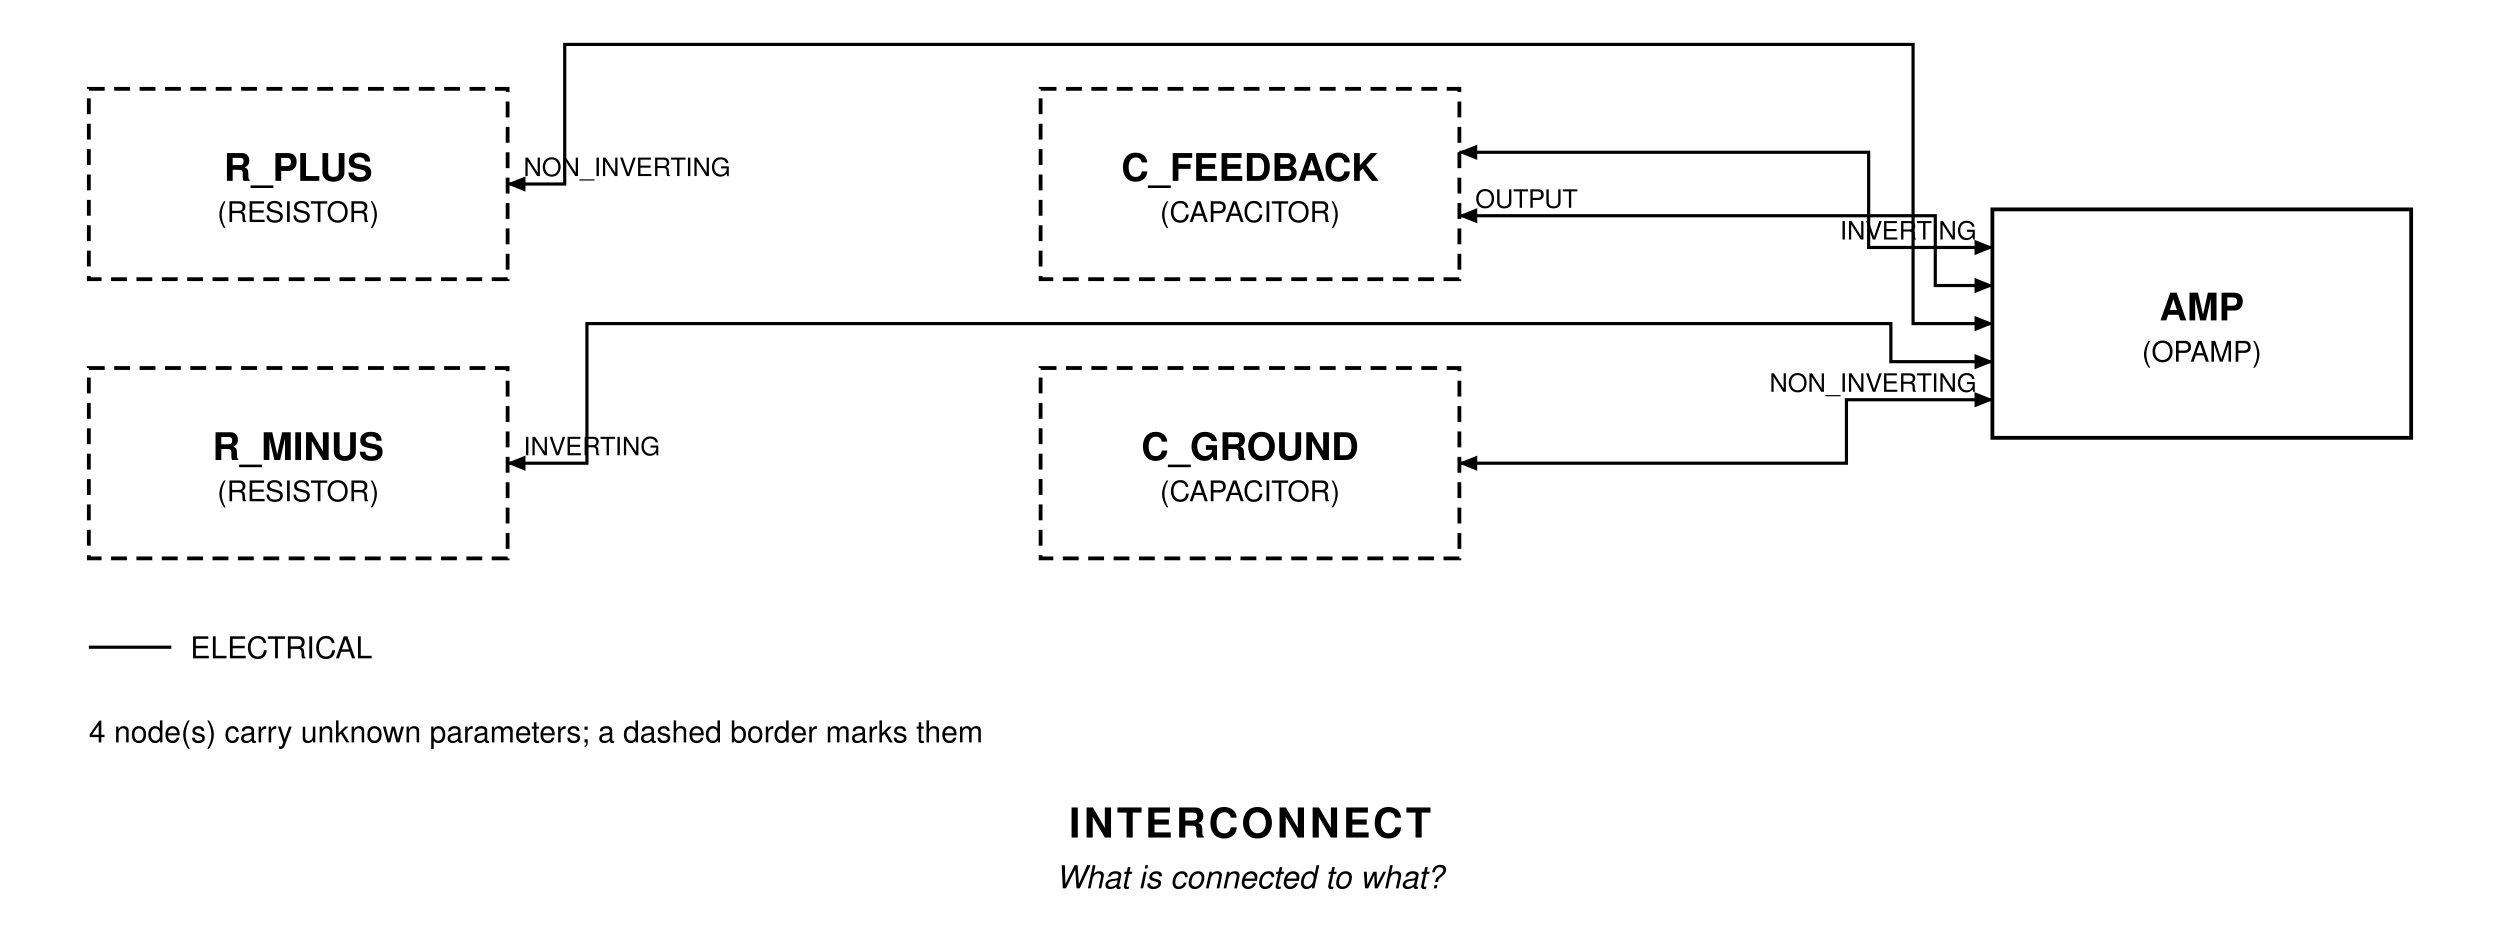
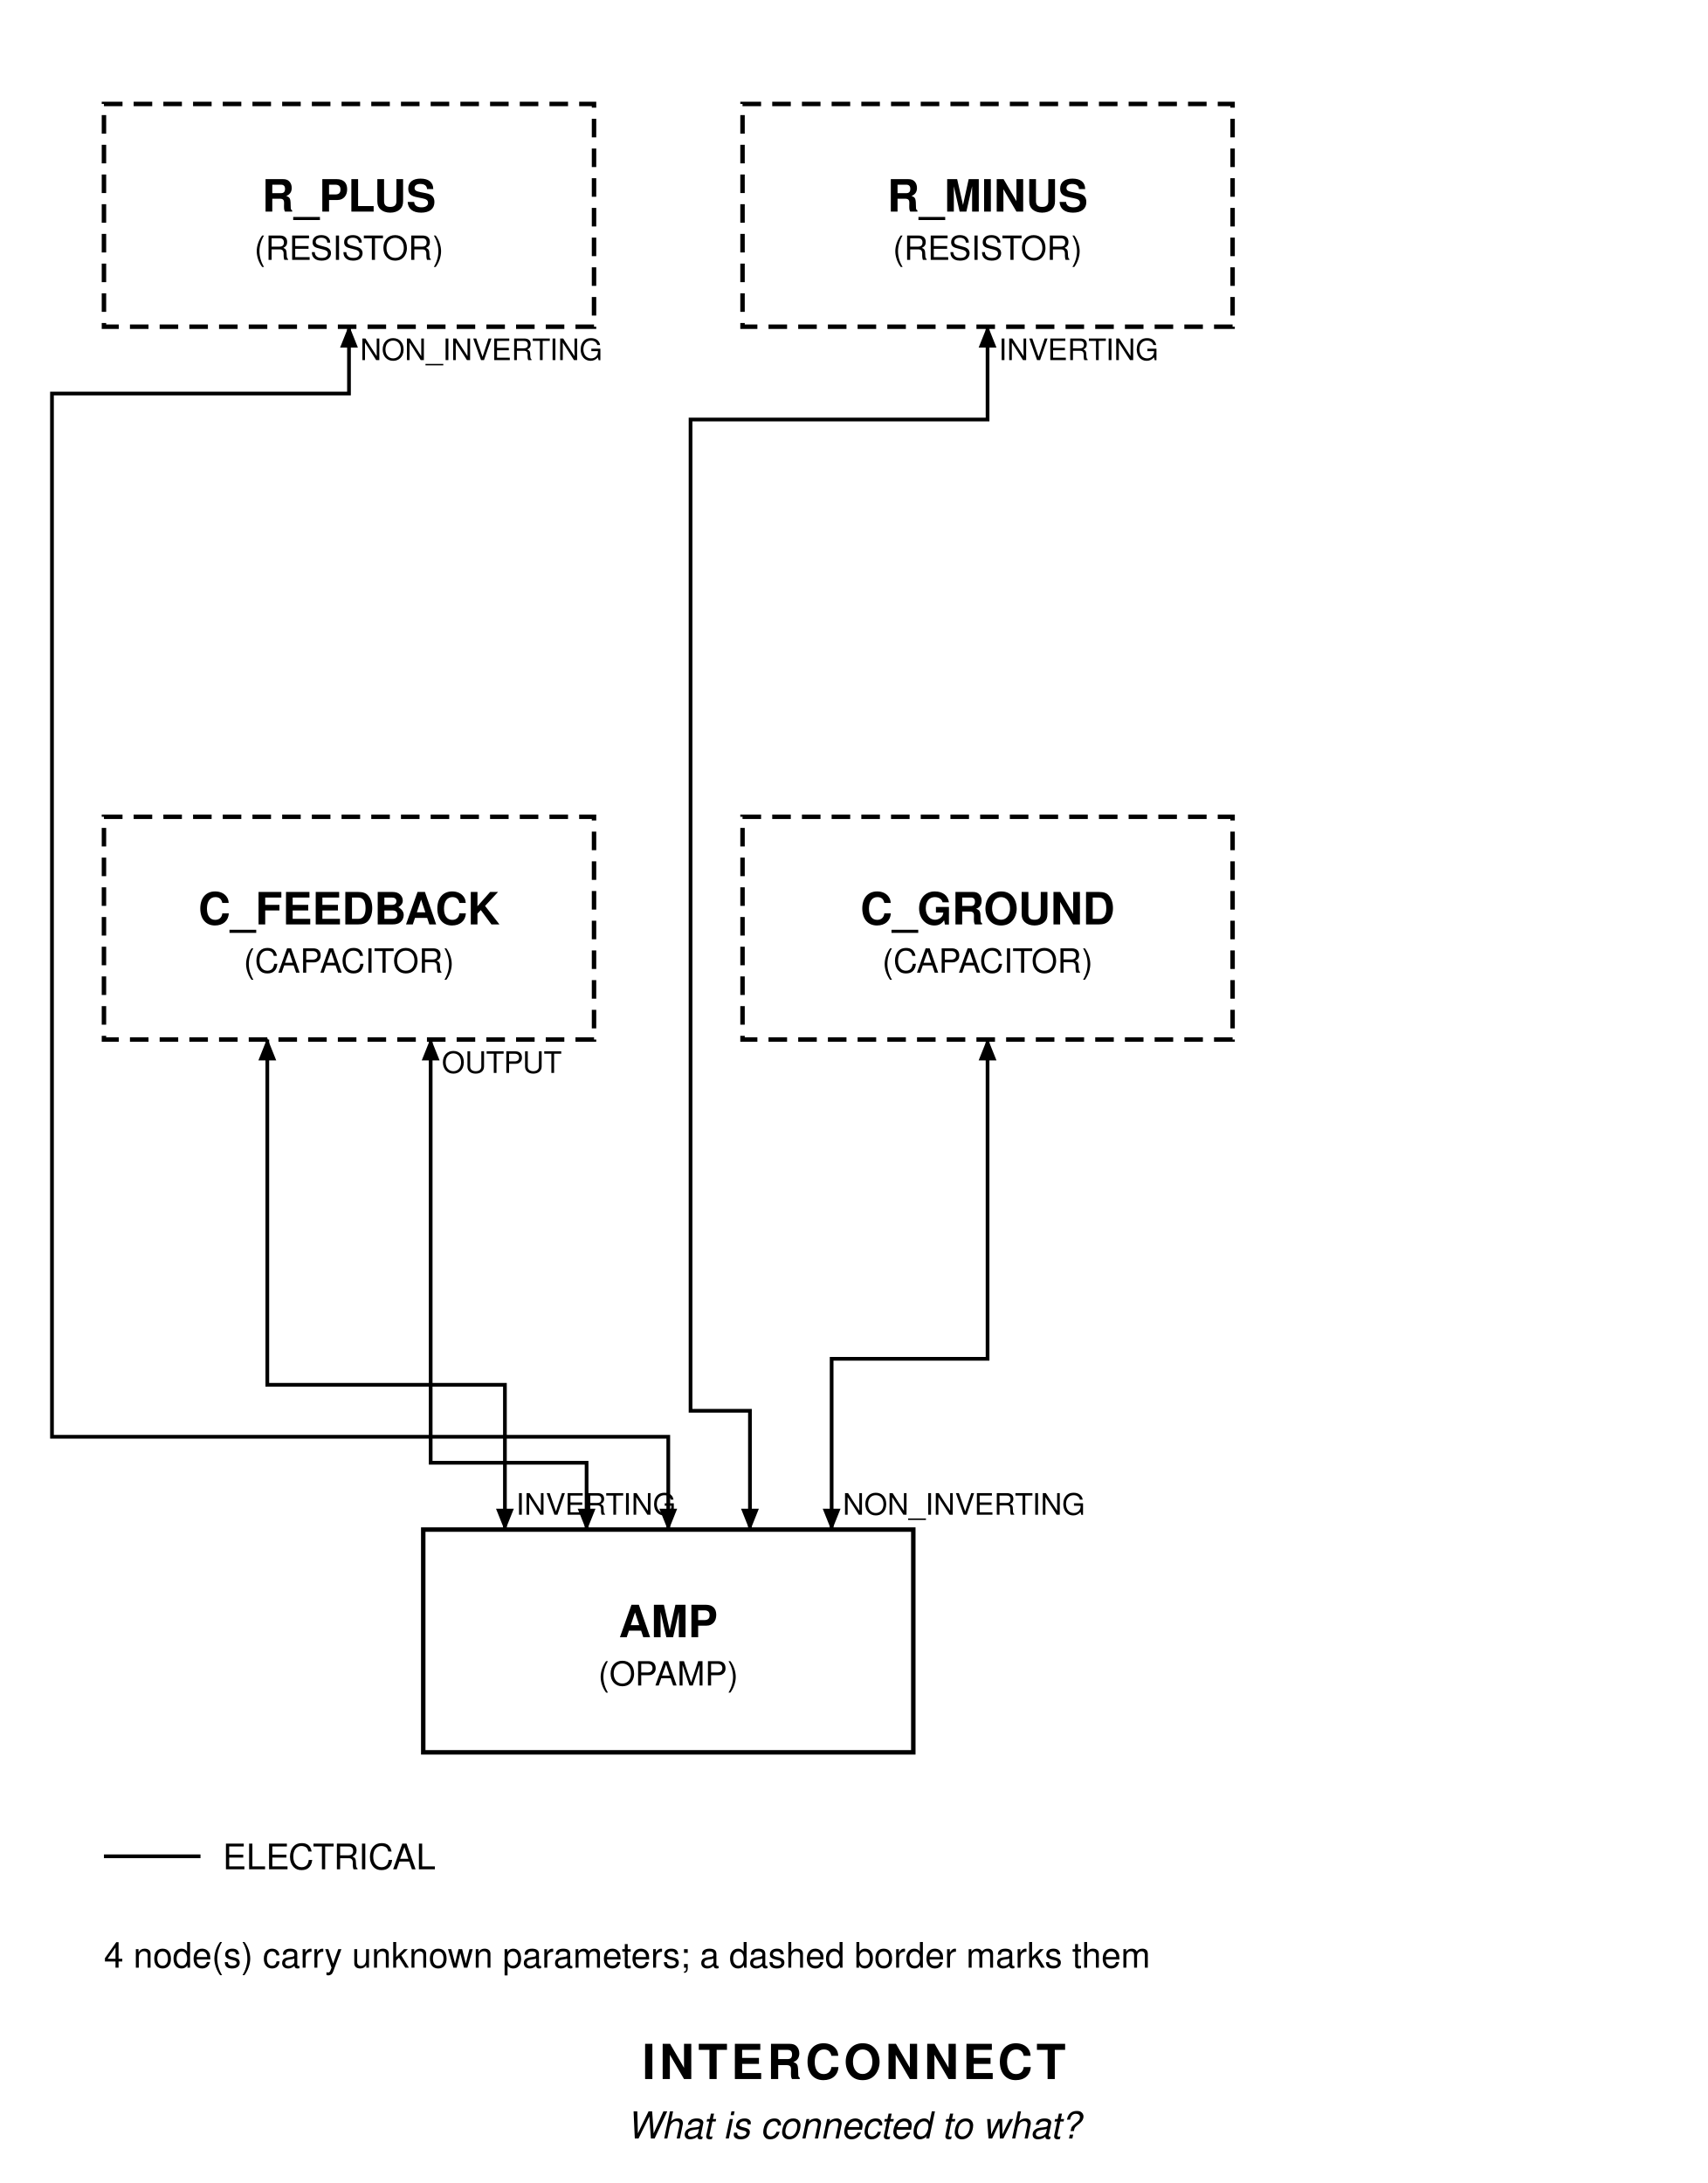
- <svg xmlns="http://www.w3.org/2000/svg" width="788" height="292" viewBox="0 0 788 292" font-family="Helvetica, Arial, sans-serif">
+ <svg xmlns="http://www.w3.org/2000/svg" width="460" height="588" viewBox="0 0 460 588" font-family="Helvetica, Arial, sans-serif">
  <defs>
    <marker id="arrow" viewBox="0 0 8 8" refX="7.5" refY="4" markerWidth="6" markerHeight="6" orient="auto-start-reverse">
      <path d="M0,0.8 L8,4 L0,7.2 Z" fill="#000000" />
    </marker>
  </defs>
-   <polyline points="460.0,68.0 610.0,68.0 610.0,90.0 628.0,90.0" fill="none" stroke="#000000" stroke-width="1" marker-start="url(#arrow)" marker-end="url(#arrow)" />
-   <polyline points="160.0,58.0 178.0,58.0 178.0,14.0 603.0,14.0 603.0,102.0 628.0,102.0" fill="none" stroke="#000000" stroke-width="1" marker-start="url(#arrow)" marker-end="url(#arrow)" />
-   <polyline points="160.0,146.0 185.0,146.0 185.0,102.0 596.0,102.0 596.0,114.0 628.0,114.0" fill="none" stroke="#000000" stroke-width="1" marker-start="url(#arrow)" marker-end="url(#arrow)" />
-   <polyline points="628.0,78.0 589.0,78.0 589.0,48.0 460.0,48.0" fill="none" stroke="#000000" stroke-width="1" marker-start="url(#arrow)" marker-end="url(#arrow)" />
-   <polyline points="628.0,126.0 582.0,126.0 582.0,146.0 460.0,146.0" fill="none" stroke="#000000" stroke-width="1" marker-start="url(#arrow)" marker-end="url(#arrow)" />
+   <polyline points="116.0,280.0 116.0,394.0 158.0,394.0 158.0,412.0" fill="none" stroke="#000000" stroke-width="1" marker-start="url(#arrow)" marker-end="url(#arrow)" />
+   <polyline points="94.0,88.0 94.0,106.0 14.0,106.0 14.0,387.0 180.0,387.0 180.0,412.0" fill="none" stroke="#000000" stroke-width="1" marker-start="url(#arrow)" marker-end="url(#arrow)" />
+   <polyline points="266.0,88.0 266.0,113.0 186.0,113.0 186.0,380.0 202.0,380.0 202.0,412.0" fill="none" stroke="#000000" stroke-width="1" marker-start="url(#arrow)" marker-end="url(#arrow)" />
+   <polyline points="136.0,412.0 136.0,373.0 72.0,373.0 72.0,280.0" fill="none" stroke="#000000" stroke-width="1" marker-start="url(#arrow)" marker-end="url(#arrow)" />
+   <polyline points="224.0,412.0 224.0,366.0 266.0,366.0 266.0,280.0" fill="none" stroke="#000000" stroke-width="1" marker-start="url(#arrow)" marker-end="url(#arrow)" />
  <g>
-     <rect x="328" y="28" width="132" height="60" fill="none" stroke="#000000" stroke-width="1.2" stroke-dasharray="5 3" />
-     <text x="394" y="57.0" text-anchor="middle" font-size="12" font-weight="bold" fill="#000000">C_FEEDBACK</text>
-     <text x="394" y="70.0" text-anchor="middle" font-size="9" fill="#000000">(CAPACITOR)</text>
+     <rect x="28" y="220" width="132" height="60" fill="none" stroke="#000000" stroke-width="1.2" stroke-dasharray="5 3" />
+     <text x="94" y="249.0" text-anchor="middle" font-size="12" font-weight="bold" fill="#000000">C_FEEDBACK</text>
+     <text x="94" y="262.0" text-anchor="middle" font-size="9" fill="#000000">(CAPACITOR)</text>
  </g>
  <g>
    <rect x="28" y="28" width="132" height="60" fill="none" stroke="#000000" stroke-width="1.2" stroke-dasharray="5 3" />
    <text x="94" y="57.0" text-anchor="middle" font-size="12" font-weight="bold" fill="#000000">R_PLUS</text>
    <text x="94" y="70.0" text-anchor="middle" font-size="9" fill="#000000">(RESISTOR)</text>
  </g>
  <g>
-     <rect x="28" y="116" width="132" height="60" fill="none" stroke="#000000" stroke-width="1.2" stroke-dasharray="5 3" />
-     <text x="94" y="145.0" text-anchor="middle" font-size="12" font-weight="bold" fill="#000000">R_MINUS</text>
-     <text x="94" y="158.0" text-anchor="middle" font-size="9" fill="#000000">(RESISTOR)</text>
+     <rect x="200" y="28" width="132" height="60" fill="none" stroke="#000000" stroke-width="1.2" stroke-dasharray="5 3" />
+     <text x="266" y="57.0" text-anchor="middle" font-size="12" font-weight="bold" fill="#000000">R_MINUS</text>
+     <text x="266" y="70.0" text-anchor="middle" font-size="9" fill="#000000">(RESISTOR)</text>
  </g>
  <g>
-     <rect x="328" y="116" width="132" height="60" fill="none" stroke="#000000" stroke-width="1.2" stroke-dasharray="5 3" />
-     <text x="394" y="145.0" text-anchor="middle" font-size="12" font-weight="bold" fill="#000000">C_GROUND</text>
-     <text x="394" y="158.0" text-anchor="middle" font-size="9" fill="#000000">(CAPACITOR)</text>
+     <rect x="200" y="220" width="132" height="60" fill="none" stroke="#000000" stroke-width="1.2" stroke-dasharray="5 3" />
+     <text x="266" y="249.0" text-anchor="middle" font-size="12" font-weight="bold" fill="#000000">C_GROUND</text>
+     <text x="266" y="262.0" text-anchor="middle" font-size="9" fill="#000000">(CAPACITOR)</text>
  </g>
  <g>
-     <rect x="628" y="66" width="132" height="72" fill="none" stroke="#000000" stroke-width="1.2" />
-     <text x="694" y="101.0" text-anchor="middle" font-size="12" font-weight="bold" fill="#000000">AMP</text>
-     <text x="694" y="114.0" text-anchor="middle" font-size="9" fill="#000000">(OPAMP)</text>
+     <rect x="114" y="412" width="132" height="60" fill="none" stroke="#000000" stroke-width="1.2" />
+     <text x="180" y="441.0" text-anchor="middle" font-size="12" font-weight="bold" fill="#000000">AMP</text>
+     <text x="180" y="454.0" text-anchor="middle" font-size="9" fill="#000000">(OPAMP)</text>
  </g>
-   <text x="465.0" y="65.5" text-anchor="start" font-size="8" fill="#000000">OUTPUT</text>
-   <text x="165.0" y="55.5" text-anchor="start" font-size="8" fill="#000000">NON_INVERTING</text>
-   <text x="165.0" y="143.5" text-anchor="start" font-size="8" fill="#000000">INVERTING</text>
-   <text x="623.0" y="75.5" text-anchor="end" font-size="8" fill="#000000">INVERTING</text>
-   <text x="623.0" y="123.5" text-anchor="end" font-size="8" fill="#000000">NON_INVERTING</text>
-   <line x1="28" y1="204" x2="54" y2="204" stroke="#000000" stroke-width="1" />
-   <text x="60" y="207.5" font-size="9.5" fill="#000000">ELECTRICAL</text>
-   <text x="28" y="234" font-size="9.5" fill="#000000">4 node(s) carry unknown parameters; a dashed border marks them</text>
-   <text x="394.0" y="264" text-anchor="middle" font-size="13" font-weight="bold" letter-spacing="0.08em" fill="#000000">INTERCONNECT</text>
-   <text x="394.0" y="280" text-anchor="middle" font-size="10" font-style="italic" fill="#000000">What is connected to what?</text>
+   <text x="119.0" y="289.0" text-anchor="start" font-size="8" fill="#000000">OUTPUT</text>
+   <text x="97.0" y="97.0" text-anchor="start" font-size="8" fill="#000000">NON_INVERTING</text>
+   <text x="269.0" y="97.0" text-anchor="start" font-size="8" fill="#000000">INVERTING</text>
+   <text x="139.0" y="408.0" text-anchor="start" font-size="8" fill="#000000">INVERTING</text>
+   <text x="227.0" y="408.0" text-anchor="start" font-size="8" fill="#000000">NON_INVERTING</text>
+   <line x1="28" y1="500" x2="54" y2="500" stroke="#000000" stroke-width="1" />
+   <text x="60" y="503.5" font-size="9.5" fill="#000000">ELECTRICAL</text>
+   <text x="28" y="530" font-size="9.5" fill="#000000">4 node(s) carry unknown parameters; a dashed border marks them</text>
+   <text x="230.0" y="560" text-anchor="middle" font-size="13" font-weight="bold" letter-spacing="0.08em" fill="#000000">INTERCONNECT</text>
+   <text x="230.0" y="576" text-anchor="middle" font-size="10" font-style="italic" fill="#000000">What is connected to what?</text>
</svg>
